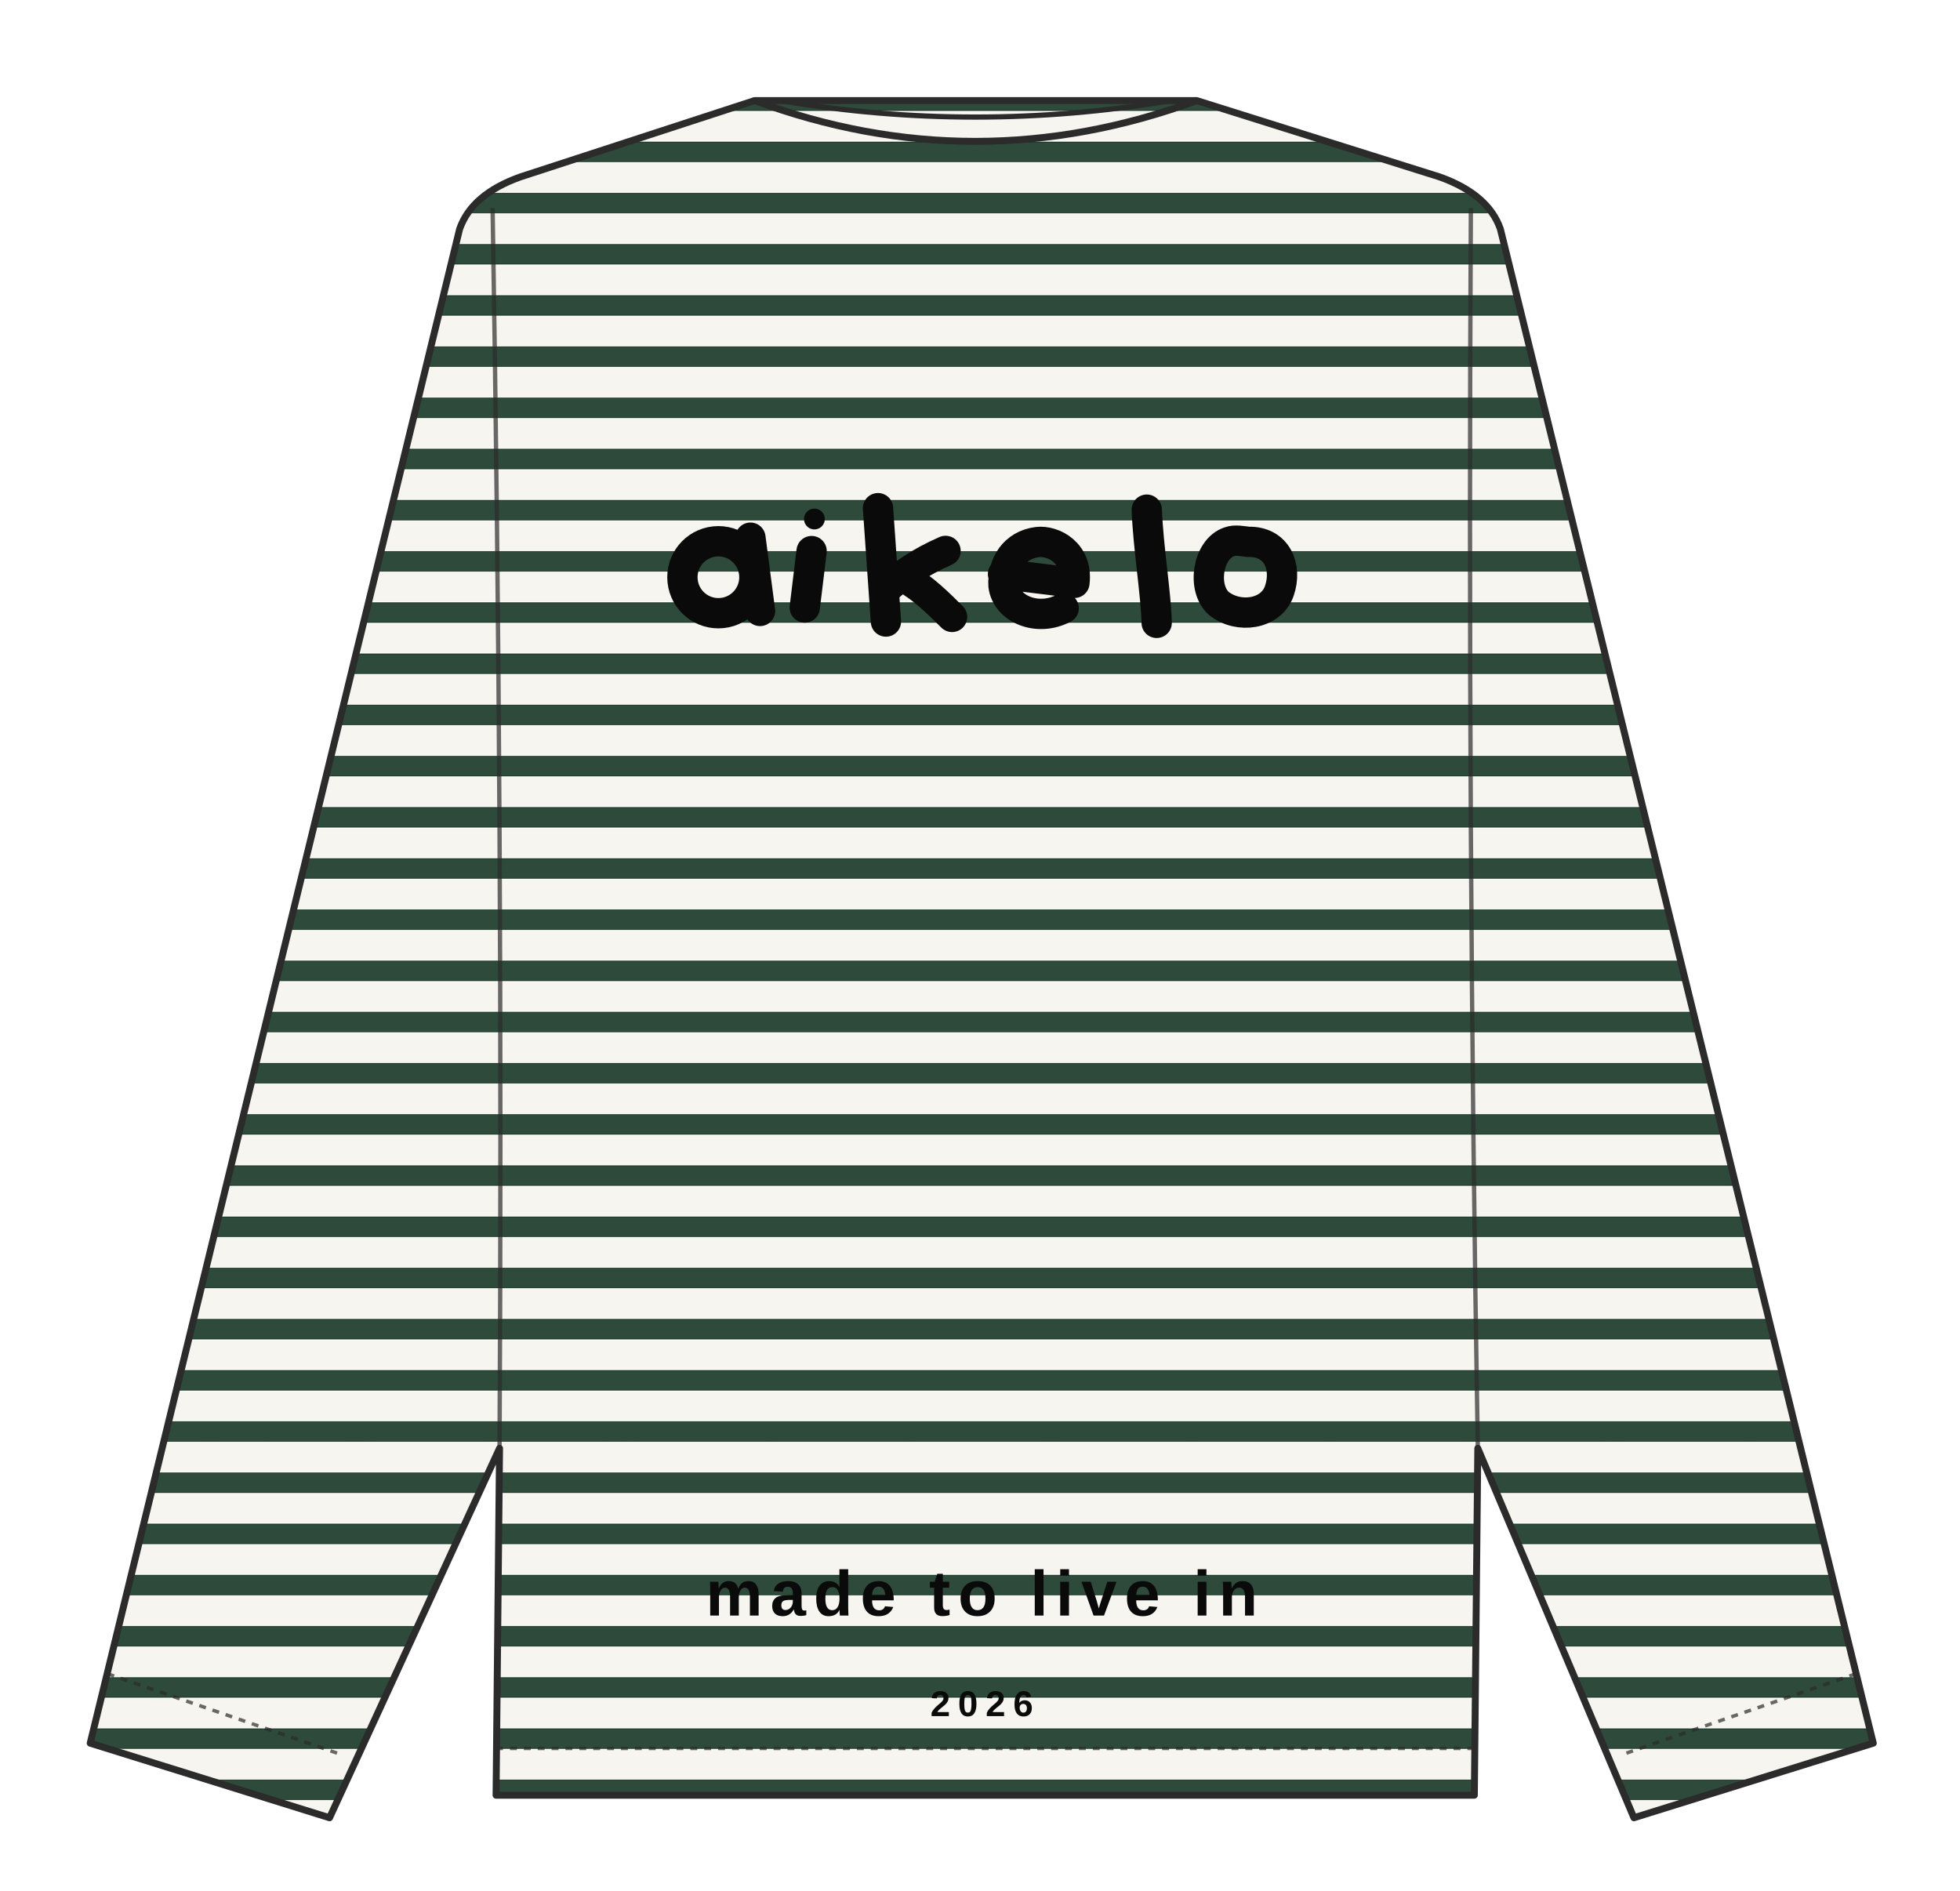
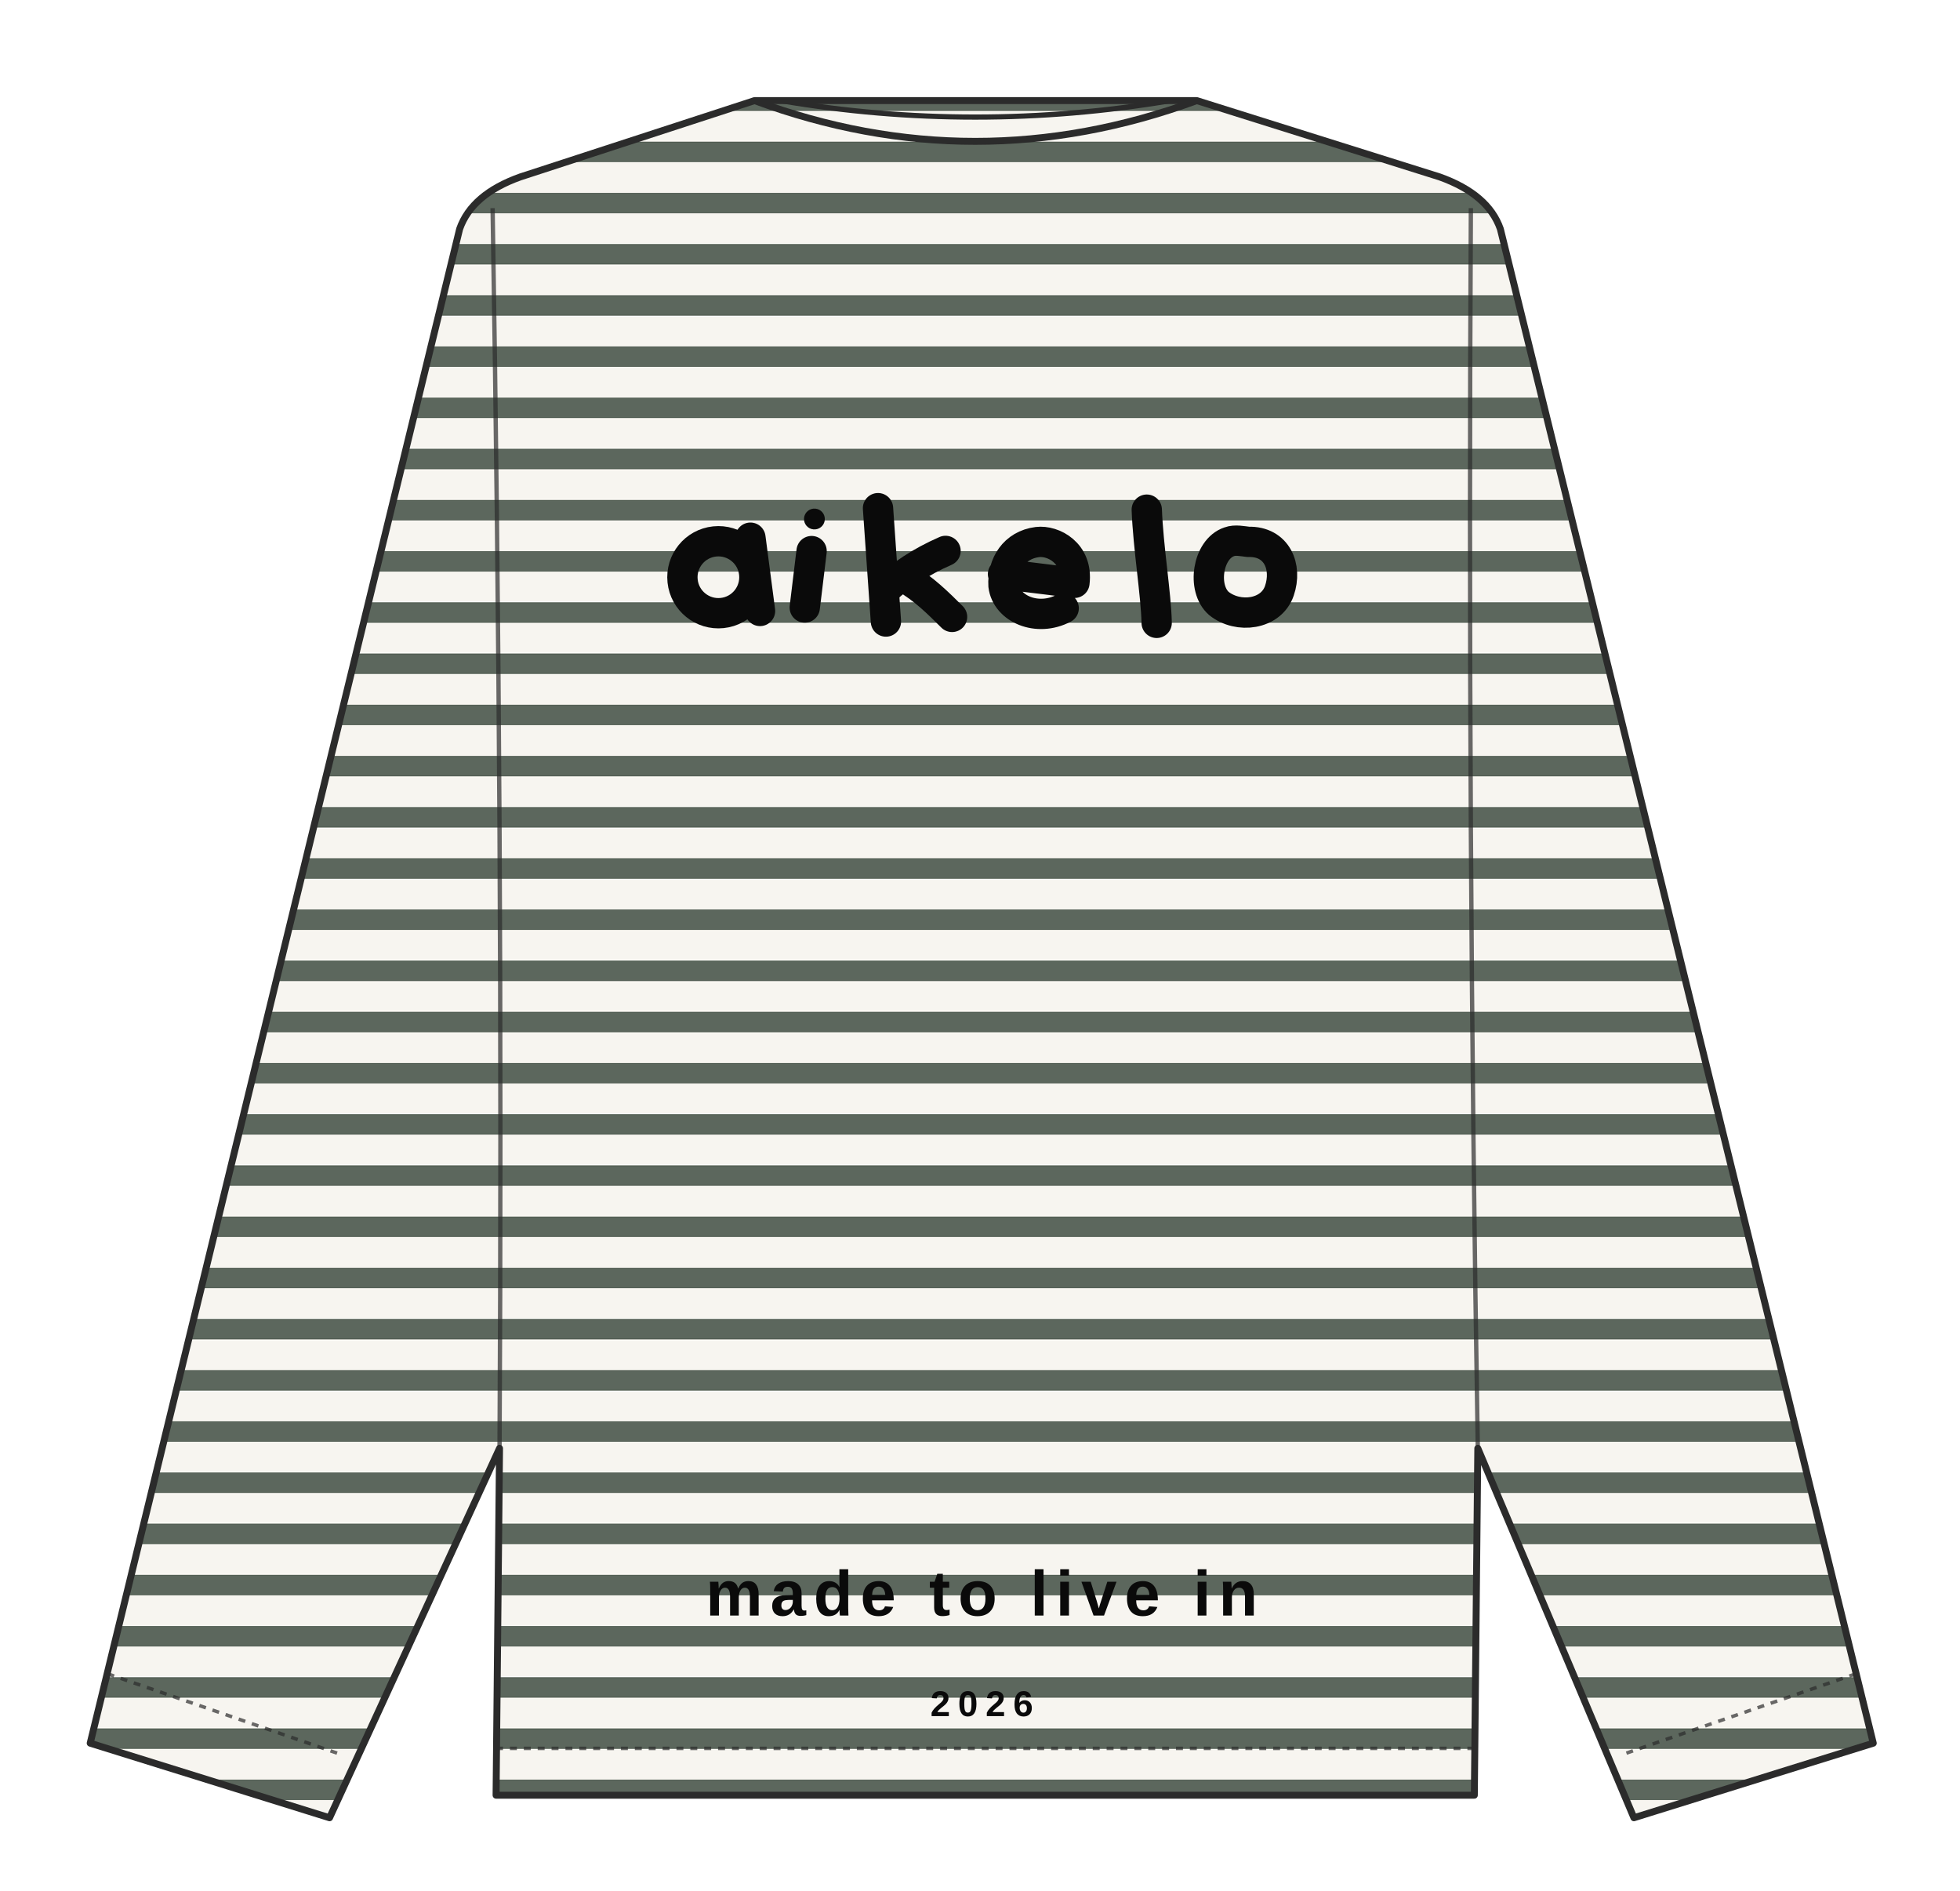
<svg xmlns="http://www.w3.org/2000/svg" viewBox="400 420 1130 1090">
  <defs>
    <pattern id="st3" width="10" height="29.51" patternUnits="userSpaceOnUse">
      <rect width="10" height="29.51" fill="#F7F5F0" />
-       <rect width="10" height="11.81" fill="#2E4A3B" />
+       <rect width="10" height="11.81" fill="#5C675D" />
    </pattern>
  </defs>
  <path d="M835,478 L700,522 Q672,532 665,552 L452,1425 L590,1468 L688,1255 L686,1455 L1250,1455 L1252,1255 L1342,1468 L1480,1425 L1265,552 Q1258,532 1230,522 L1090,478 Z" fill="url(#st3)" stroke="#2B2B2B" stroke-width="4" stroke-linejoin="round" />
  <path d="M684,540 Q690,900 688,1255 M1248,540 Q1246,900 1252,1255" fill="none" stroke="#2B2B2B" stroke-width="2.5" opacity=".7" />
  <path d="M686,1428 L1250,1428 M462,1385 L598,1432 M1470,1385 L1334,1432" fill="none" stroke="#2B2B2B" stroke-width="2" stroke-dasharray="4 4" opacity=".7" />
  <path d="M835,478 Q962,525 1090,478" fill="none" stroke="#2B2B2B" stroke-width="4" />
  <path d="M850,478 Q962,497 1075,478" fill="none" stroke="#2B2B2B" stroke-width="3" />
  <g transform="translate(484.92 466.00) scale(1.4757)">
    <g transform="translate(-19.0 -5.8) scale(1.15)" />
    <g transform="translate(202.4 174.2) rotate(-6) scale(0.37)" opacity="1" fill="none" stroke="#0A0A0A" stroke-width="32" stroke-linecap="round" stroke-linejoin="round">
      <circle cx="50" cy="60" r="38" />
      <path d="M88 22 L90 100" />
    </g>
    <g transform="translate(256.4 169.0) rotate(5) scale(0.37)" opacity="1" fill="none" stroke="#0A0A0A" stroke-width="32" stroke-linecap="round" stroke-linejoin="round">
      <path d="M12 40 L10 100" />
      <circle cx="12" cy="6" r="11" fill="#0A0A0A" stroke="none" />
    </g>
    <g transform="translate(282.3 175.0) rotate(-4) scale(0.37)" opacity="1" fill="none" stroke="#0A0A0A" stroke-width="32" stroke-linecap="round" stroke-linejoin="round">
      <path d="M10 -20 L10 100" />
      <path d="M78 30 C50 40 30 52 12 66" />
      <path d="M34 56 C52 68 66 84 80 100" />
    </g>
    <g transform="translate(332.7 169.8) rotate(7) scale(0.37)" opacity="1" fill="none" stroke="#0A0A0A" stroke-width="32" stroke-linecap="round" stroke-linejoin="round">
      <path d="M12 62 H88 C88 30 60 20 44 24 C20 30 10 52 14 74 C20 98 54 108 80 90" />
    </g>
    <g transform="translate(386.7 175.7) rotate(-5) scale(0.37)" opacity="1" fill="none" stroke="#0A0A0A" stroke-width="32" stroke-linecap="round" stroke-linejoin="round">
      <path d="M12 -20 C10 20 14 70 12 100" />
    </g>
    <g transform="translate(412.6 170.5) rotate(6) scale(0.37)" opacity="1" fill="none" stroke="#0A0A0A" stroke-width="32" stroke-linecap="round" stroke-linejoin="round">
      <path d="M50 22 C80 18 94 44 88 70 C82 96 48 104 26 90 C6 76 8 34 30 24 C36 21 44 22 50 22Z" />
    </g>
    <text x="326" y="600" text-anchor="middle" font-family="Jost, Futura, Arial, sans-serif" font-weight="800" font-size="25" letter-spacing="3" fill="#0A0A0A" opacity="1">made to live in</text>
    <text x="326" y="639.3" text-anchor="middle" font-family="Jost, Futura, Arial, sans-serif" font-weight="800" font-size="14" letter-spacing="3" fill="#0A0A0A" opacity="1">2026</text>
  </g>
</svg>
